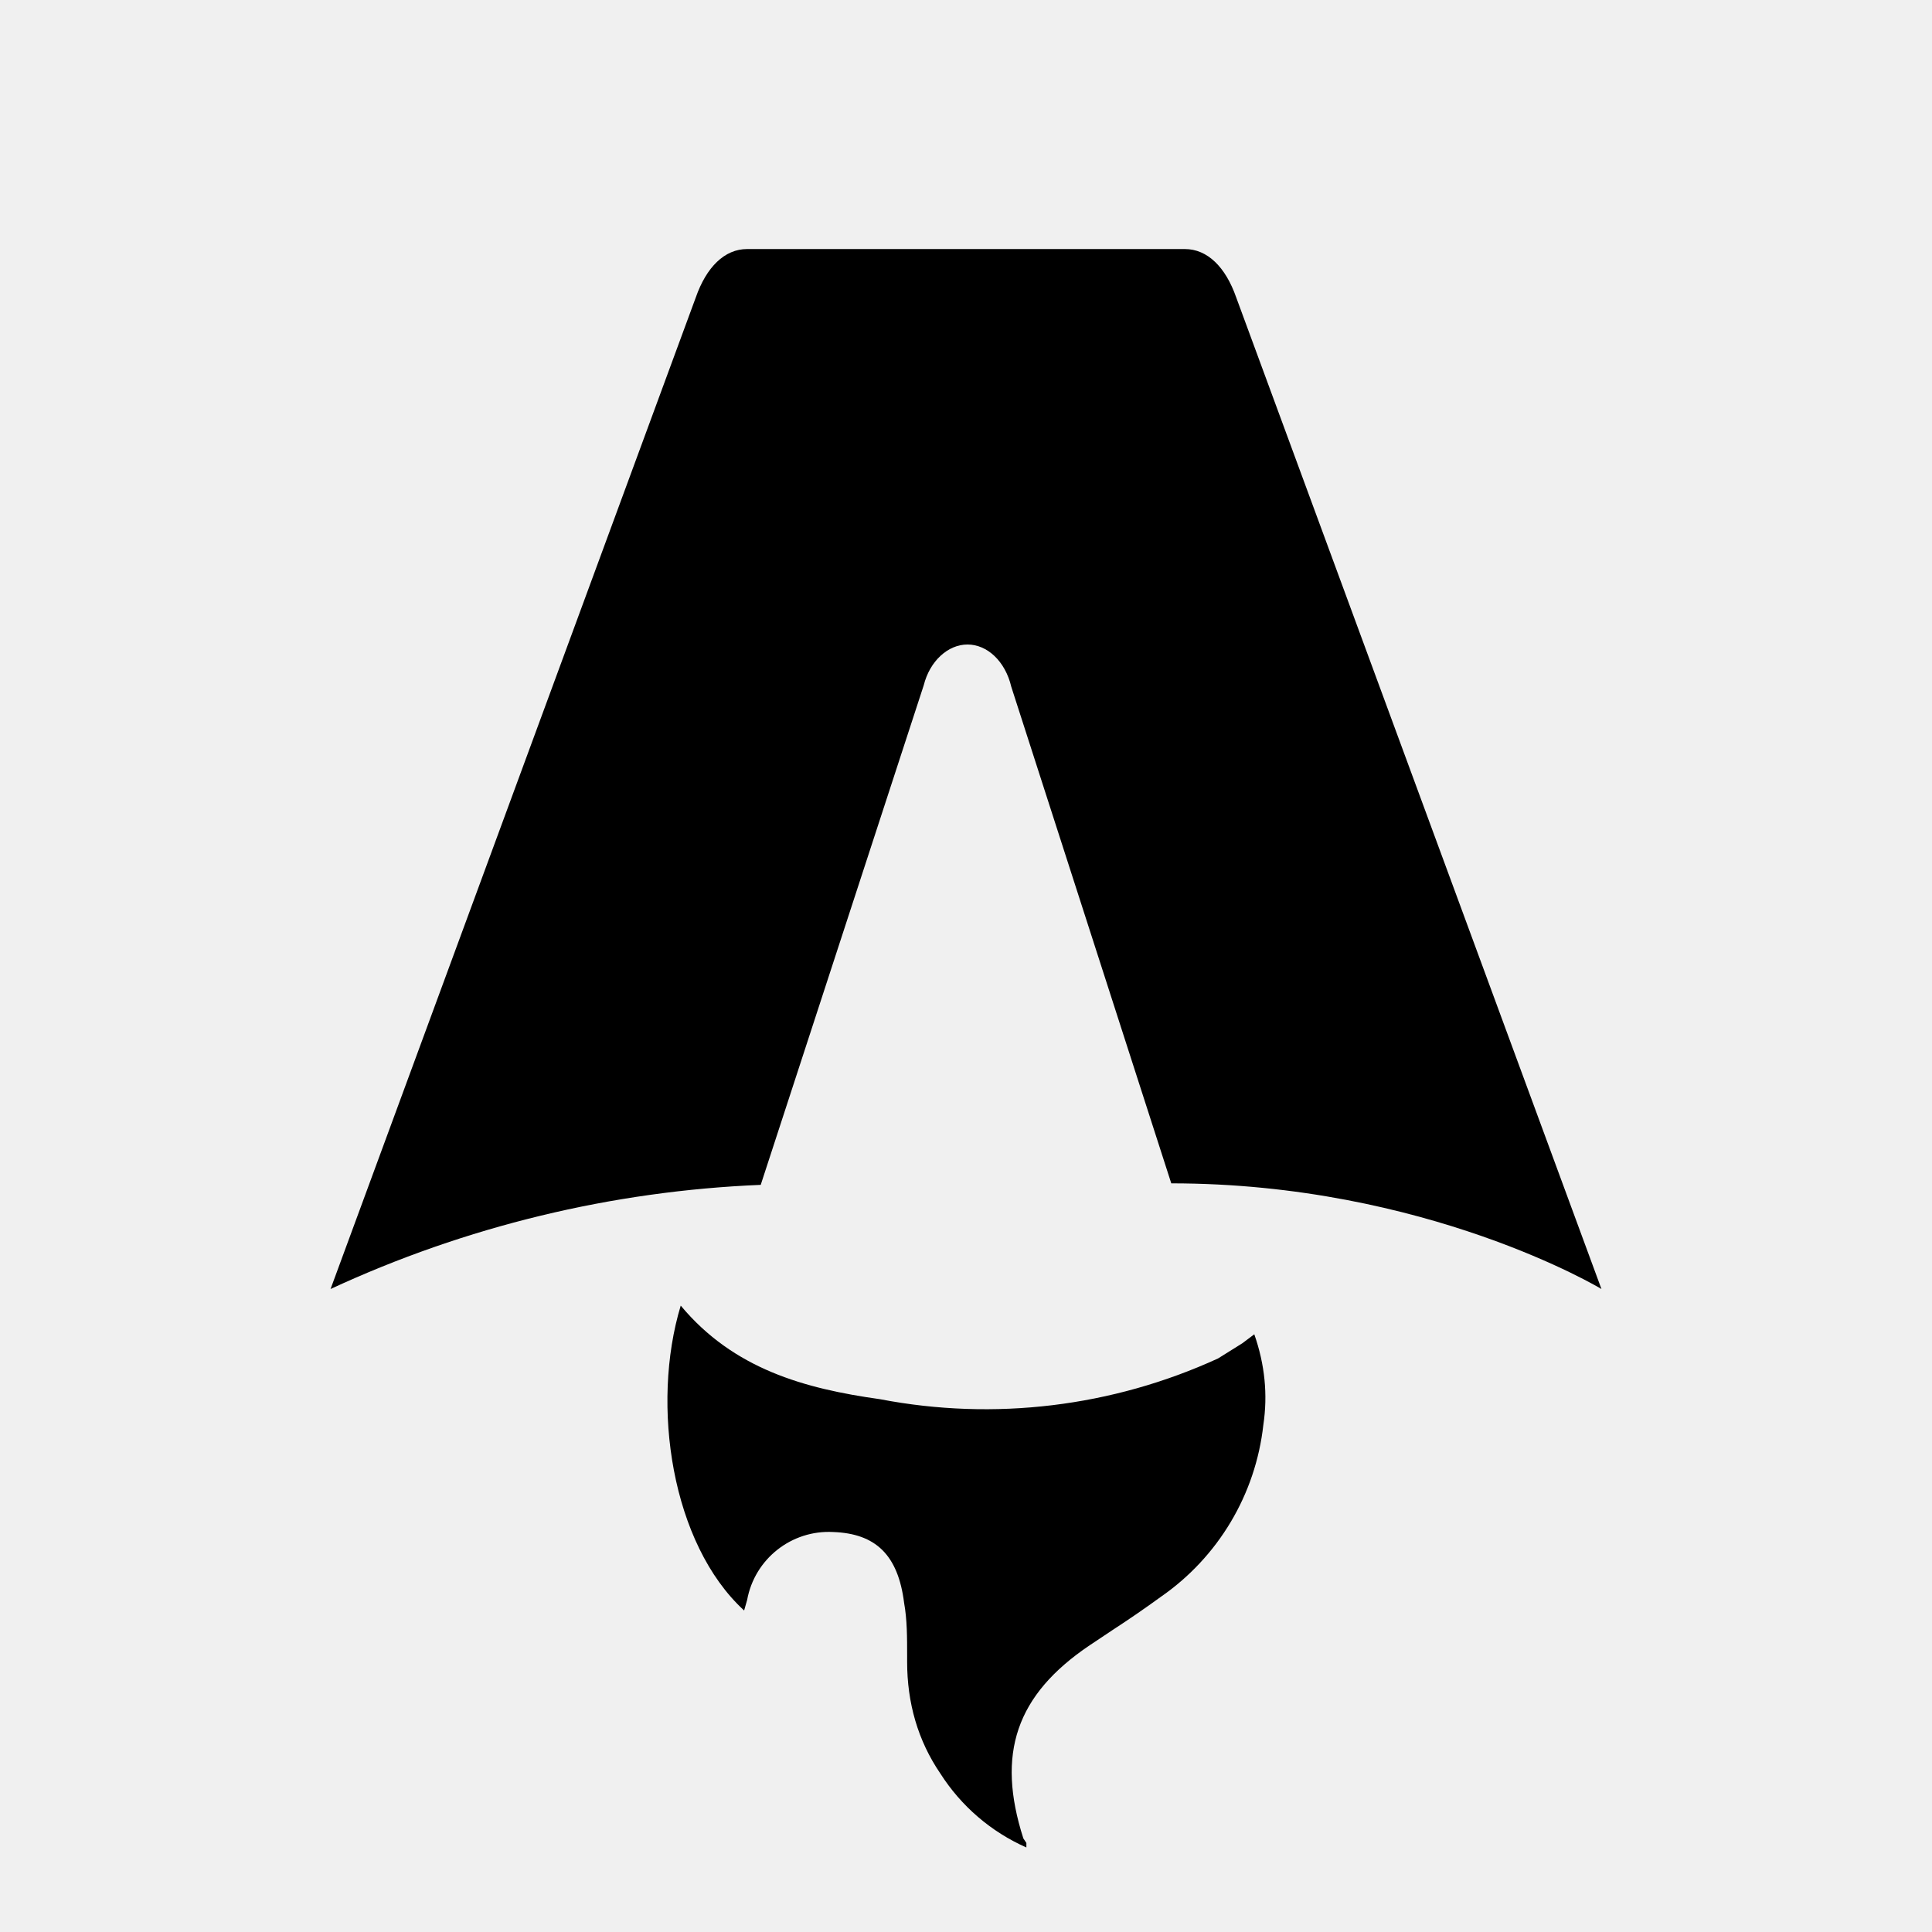
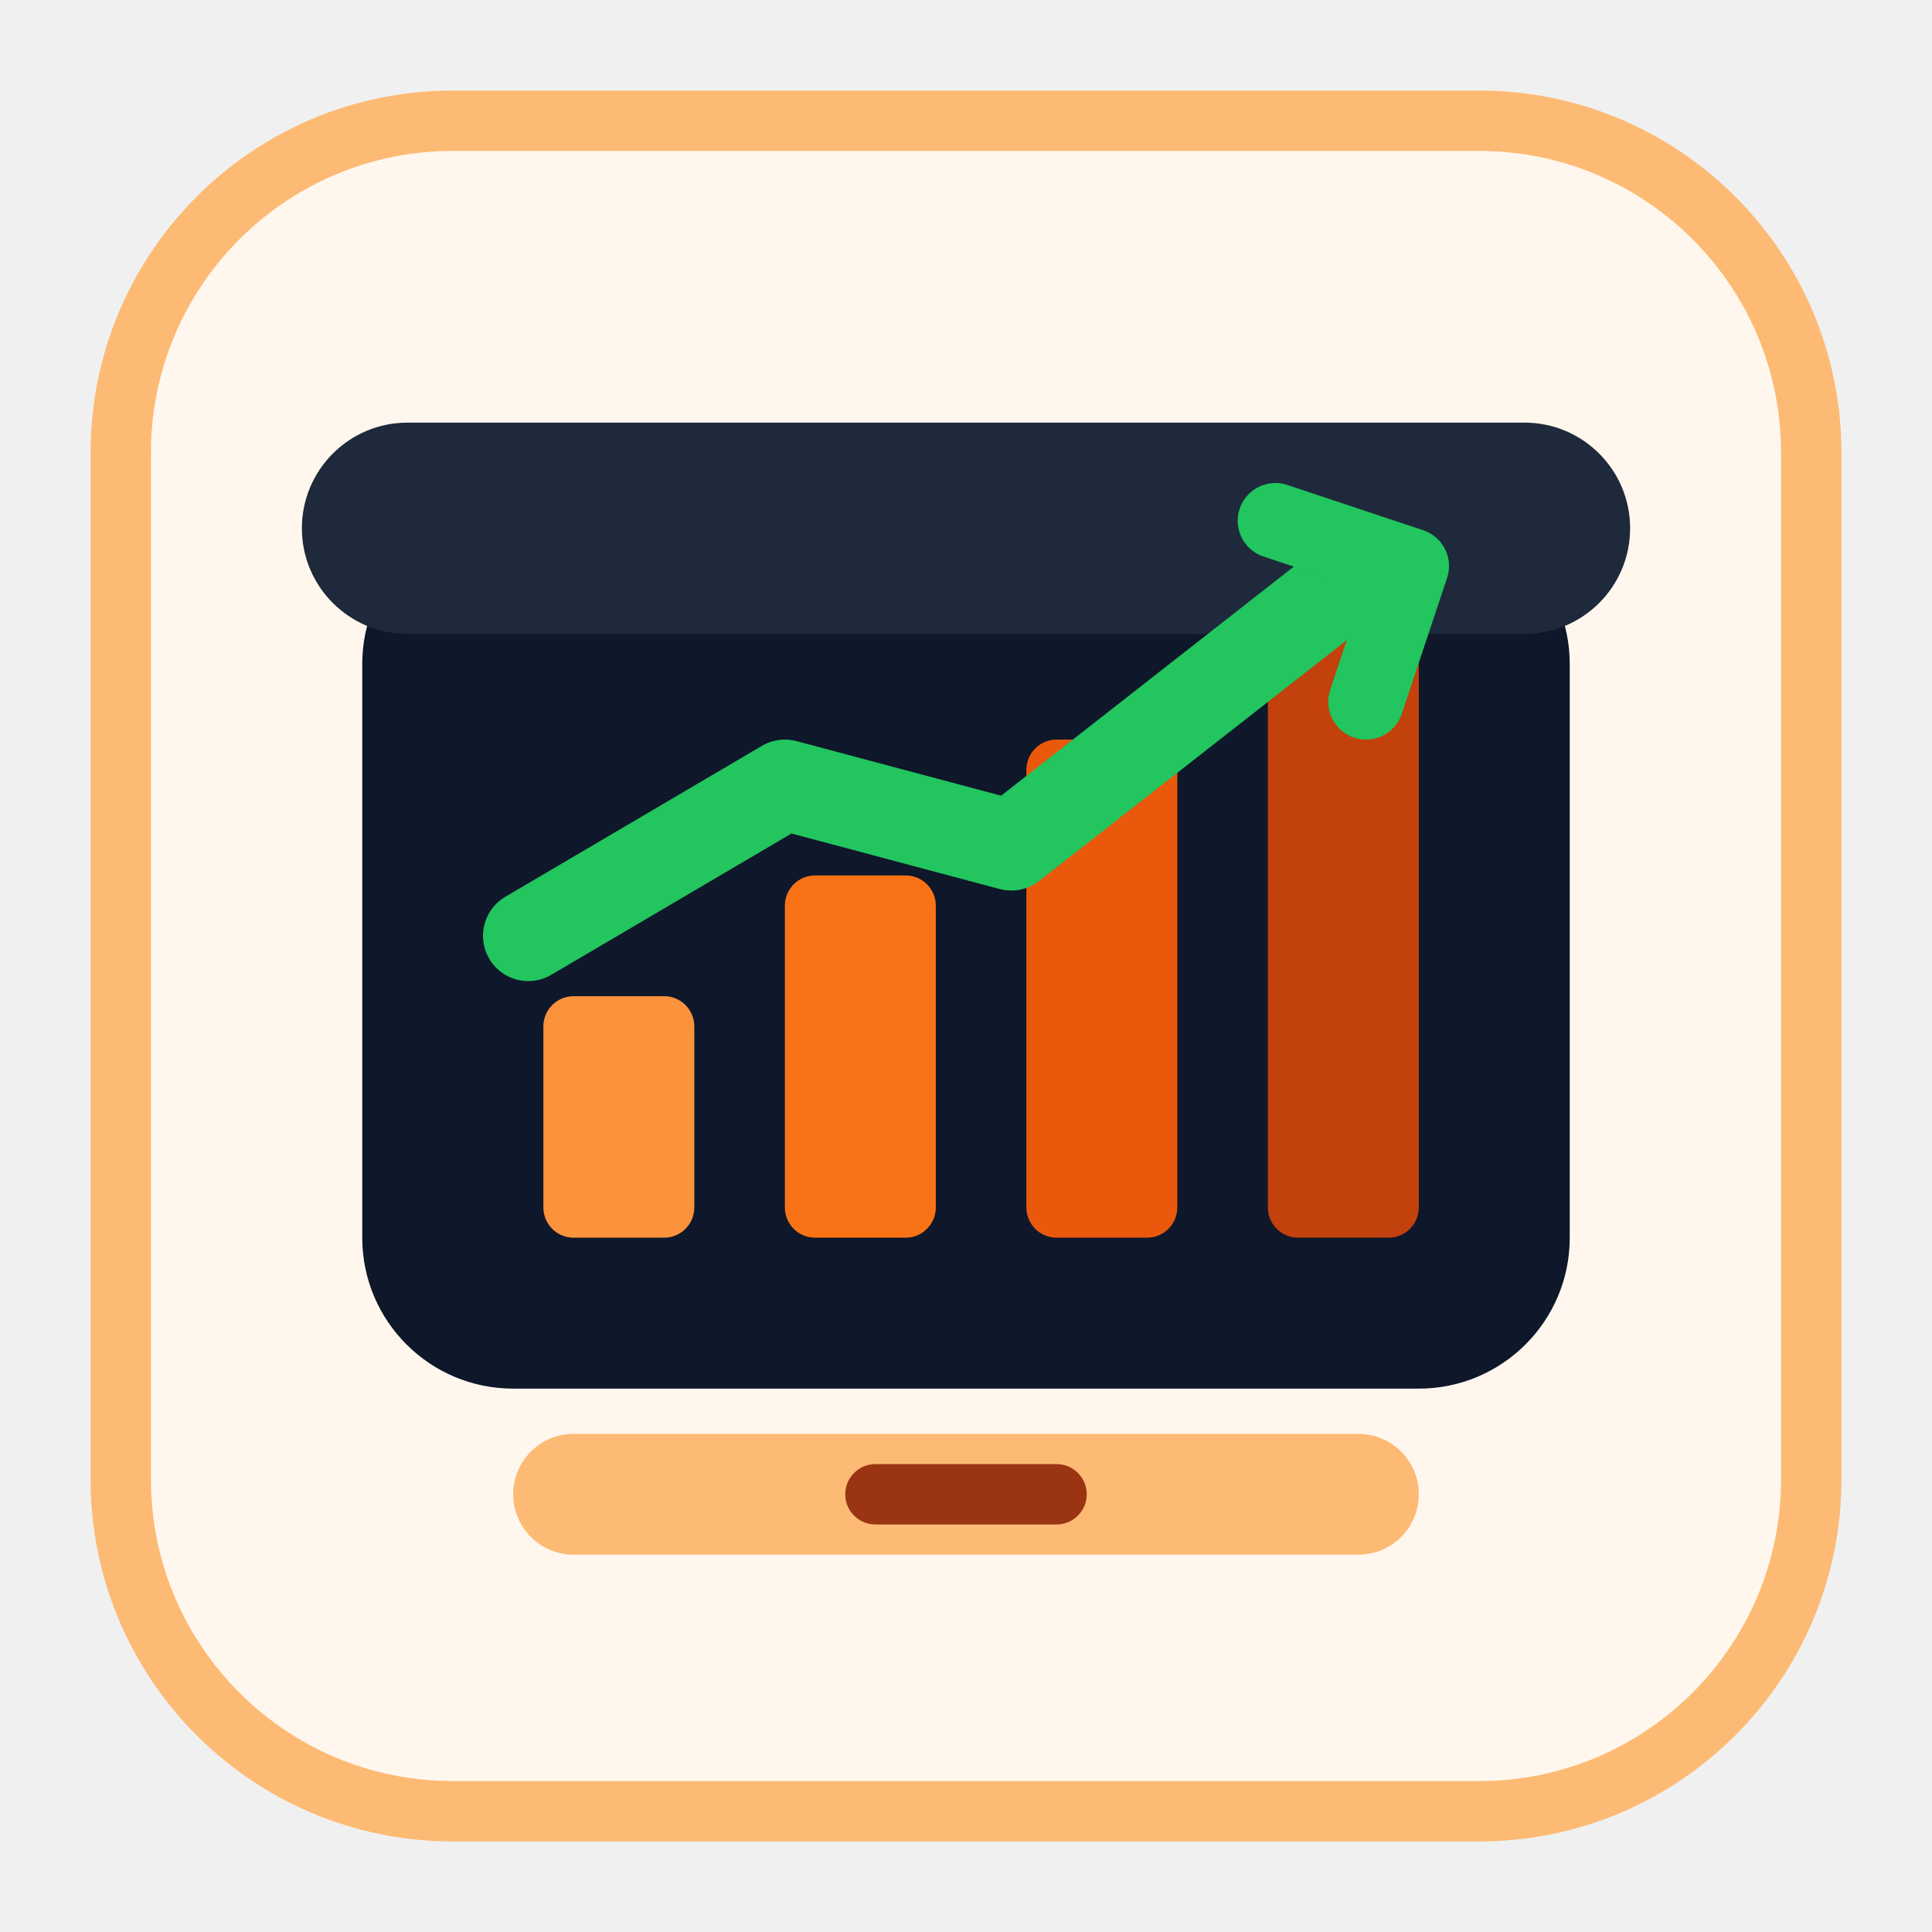
- <svg xmlns="http://www.w3.org/2000/svg" fill="none" viewBox="0 0 128 128">
-   <path d="M50.4 78.5a75.1 75.1 0 0 0-28.5 6.9l24.2-65.7c.7-2 1.9-3.2 3.4-3.2h29c1.5 0 2.7 1.2 3.4 3.2l24.2 65.7s-11.6-7-28.5-7L67 45.5c-.4-1.7-1.6-2.8-2.9-2.8-1.3 0-2.5 1.1-2.9 2.7L50.4 78.5Zm-1.1 28.2Zm-4.2-20.2c-2 6.6-.6 15.8 4.2 20.2a17.5 17.5 0 0 1 .2-.7 5.5 5.5 0 0 1 5.7-4.5c2.8.1 4.3 1.5 4.7 4.7.2 1.1.2 2.3.2 3.5v.4c0 2.7.7 5.2 2.2 7.4a13 13 0 0 0 5.7 4.9v-.3l-.2-.3c-1.8-5.6-.5-9.5 4.4-12.8l1.5-1a73 73 0 0 0 3.2-2.2 16 16 0 0 0 6.8-11.4c.3-2 .1-4-.6-6l-.8.6-1.6 1a37 37 0 0 1-22.4 2.7c-5-.7-9.7-2-13.2-6.2Z" />
-   <style>
-         path { fill: #000; }
-         @media (prefers-color-scheme: dark) {
-             path { fill: #FFF; }
-         }
-     </style>
+ <svg xmlns="http://www.w3.org/2000/svg" viewBox="0 0 128 128" fill="none" role="img" aria-labelledby="title desc">
+   <rect x="8" y="8" width="112" height="112" rx="22" fill="#FFF7ED" />
+   <rect x="8" y="8" width="112" height="112" rx="22" stroke="#FDBA74" stroke-width="4" />
+   <rect x="24" y="34" width="80" height="58" rx="10" fill="#0F172A" />
+   <rect x="20" y="28" width="88" height="14" rx="7" fill="#1E293B" />
+   <rect x="36" y="66" width="10" height="16" rx="2" fill="#FB923C" />
+   <rect x="52" y="58" width="10" height="24" rx="2" fill="#F97316" />
+   <rect x="68" y="49" width="10" height="33" rx="2" fill="#EA580C" />
+   <rect x="84" y="42" width="10" height="40" rx="2" fill="#C2410C" />
+   <path d="M35 62L52 52L67 56L90 38" stroke="#22C55E" stroke-width="6" stroke-linecap="round" stroke-linejoin="round" />
+   <path d="M84.5 34.5L93.5 37.5L90.5 46.5" stroke="#22C55E" stroke-width="5" stroke-linecap="round" stroke-linejoin="round" />
+   <rect x="34" y="95" width="60" height="8" rx="4" fill="#FDBA74" />
+   <rect x="56" y="97" width="16" height="4" rx="2" fill="#9A3412" />
</svg>
